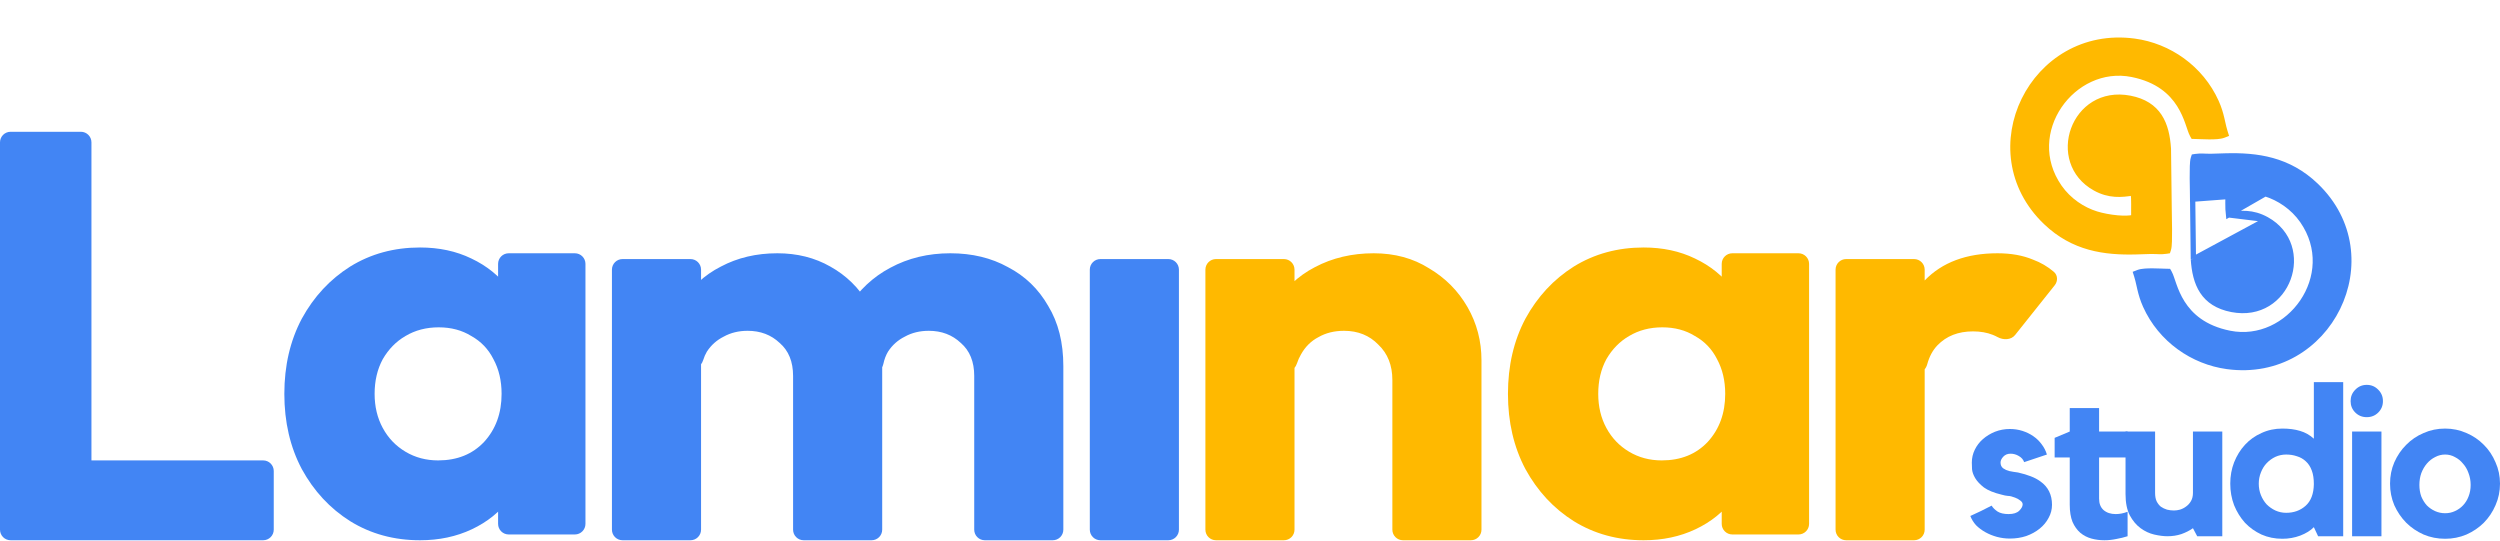
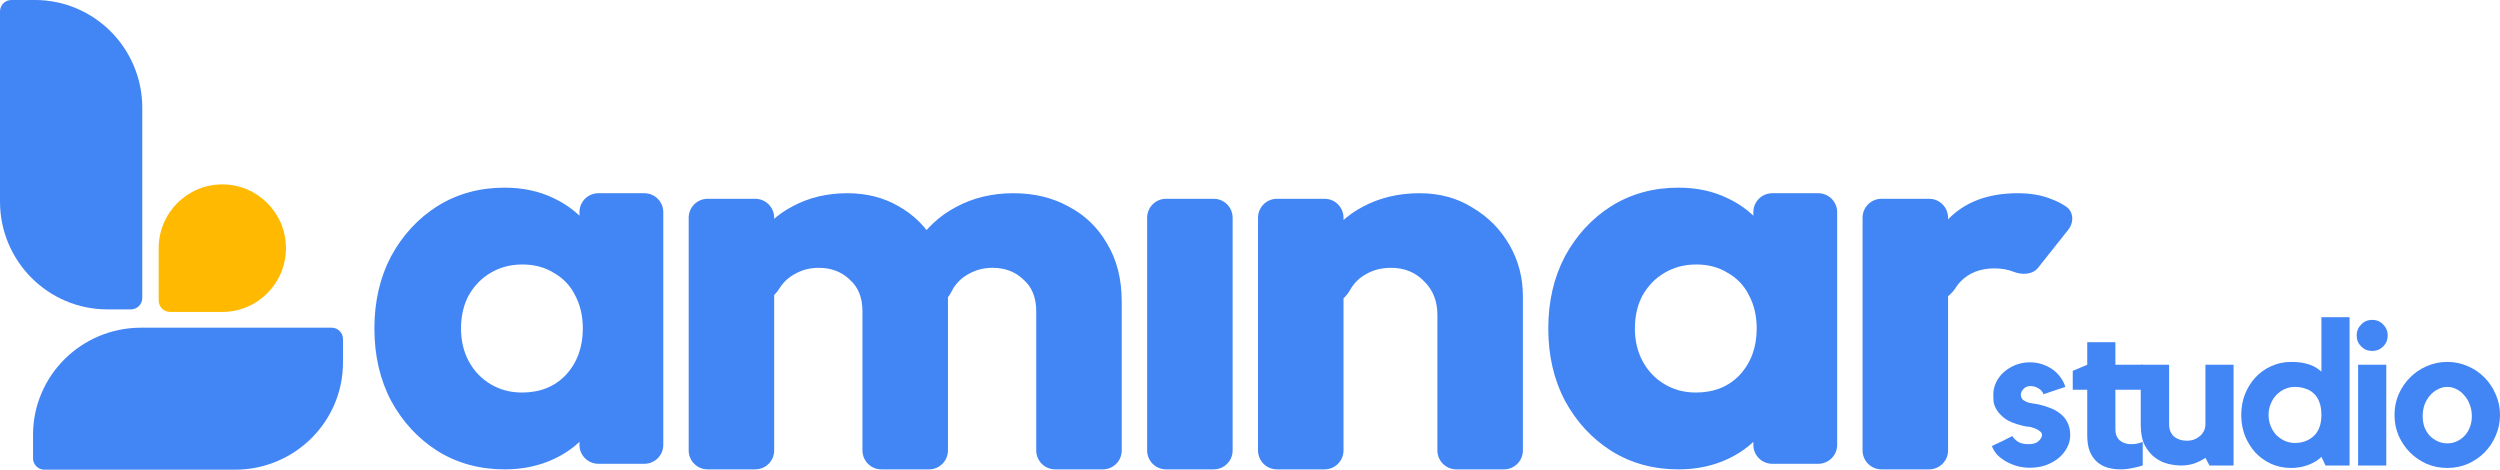
- <svg xmlns="http://www.w3.org/2000/svg" width="472" height="102" viewBox="0 0 472 102" fill="none">
-   <path d="M461.64 80.914C463.059 80.914 464.397 81.193 465.656 81.751C466.914 82.282 468.011 83.026 468.948 83.983C469.885 84.913 470.621 86.016 471.157 87.291C471.719 88.54 472 89.882 472 91.317C472 92.752 471.719 94.107 471.157 95.382C470.621 96.631 469.885 97.734 468.948 98.691C468.011 99.621 466.914 100.365 465.656 100.923C464.397 101.454 463.059 101.72 461.64 101.72C460.195 101.72 458.843 101.454 457.585 100.923C456.326 100.365 455.229 99.621 454.292 98.691C453.355 97.734 452.605 96.631 452.043 95.382C451.508 94.107 451.24 92.752 451.24 91.317C451.24 89.882 451.508 88.54 452.043 87.291C452.605 86.016 453.355 84.913 454.292 83.983C455.229 83.026 456.326 82.282 457.585 81.751C458.843 81.193 460.195 80.914 461.64 80.914ZM461.64 96.897C462.309 96.897 462.925 96.764 463.487 96.499C464.076 96.233 464.585 95.874 465.013 95.422C465.468 94.944 465.816 94.386 466.057 93.748C466.325 93.084 466.459 92.353 466.459 91.556C466.459 90.759 466.325 90.015 466.057 89.324C465.816 88.633 465.468 88.035 465.013 87.531C464.585 86.999 464.076 86.587 463.487 86.295C462.925 85.976 462.309 85.817 461.64 85.817C460.971 85.817 460.342 85.976 459.753 86.295C459.164 86.587 458.642 86.999 458.187 87.531C457.759 88.035 457.411 88.633 457.143 89.324C456.902 90.015 456.781 90.759 456.781 91.556C456.781 92.353 456.902 93.084 457.143 93.748C457.411 94.386 457.759 94.944 458.187 95.422C458.642 95.874 459.164 96.233 459.753 96.499C460.342 96.764 460.971 96.897 461.64 96.897Z" fill="#4285F4" />
-   <path d="M449.617 101.241H444.076V81.472H449.617V101.241ZM446.847 78.761C445.99 78.761 445.267 78.469 444.678 77.885C444.089 77.3 443.795 76.582 443.795 75.732C443.795 74.882 444.089 74.164 444.678 73.58C445.267 72.969 445.99 72.663 446.847 72.663C447.703 72.663 448.426 72.969 449.015 73.58C449.604 74.164 449.898 74.882 449.898 75.732C449.898 76.582 449.604 77.3 449.015 77.885C448.426 78.469 447.703 78.761 446.847 78.761Z" fill="#4285F4" />
-   <path d="M442.396 72.145V101.242H437.658L436.855 99.528C436.239 100.166 435.382 100.697 434.285 101.122C433.214 101.521 432.09 101.72 430.912 101.72C429.493 101.72 428.181 101.454 426.977 100.923C425.772 100.365 424.728 99.621 423.845 98.691C422.988 97.734 422.306 96.632 421.797 95.383C421.315 94.107 421.074 92.752 421.074 91.317C421.074 89.882 421.315 88.54 421.797 87.292C422.306 86.016 422.988 84.913 423.845 83.983C424.728 83.027 425.772 82.283 426.977 81.751C428.181 81.193 429.493 80.914 430.912 80.914C432.17 80.914 433.281 81.06 434.245 81.353C435.235 81.645 436.105 82.137 436.855 82.828V72.145H442.396ZM436.855 91.397C436.855 90.361 436.721 89.497 436.453 88.806C436.186 88.089 435.811 87.517 435.329 87.092C434.847 86.641 434.285 86.322 433.642 86.136C433.027 85.923 432.357 85.817 431.635 85.817C430.912 85.817 430.229 85.963 429.587 86.255C428.971 86.548 428.422 86.946 427.941 87.451C427.485 87.929 427.124 88.514 426.856 89.205C426.589 89.869 426.455 90.573 426.455 91.317C426.455 92.088 426.589 92.805 426.856 93.47C427.124 94.134 427.485 94.719 427.941 95.223C428.422 95.702 428.971 96.087 429.587 96.379C430.229 96.671 430.912 96.818 431.635 96.818C433.08 96.818 434.298 96.379 435.289 95.502C436.306 94.599 436.828 93.23 436.855 91.397Z" fill="#4285F4" />
-   <path d="M414.029 81.473H419.57V101.242H414.832L414.029 99.728C413.386 100.179 412.65 100.551 411.82 100.844C411.017 101.109 410.147 101.242 409.21 101.242C408.487 101.242 407.658 101.136 406.721 100.923C405.81 100.711 404.954 100.312 404.151 99.728C403.348 99.143 402.665 98.333 402.103 97.296C401.567 96.26 401.3 94.918 401.3 93.271V81.473H406.881V93.071C406.881 93.683 406.975 94.201 407.162 94.626C407.376 95.051 407.644 95.396 407.965 95.662C408.313 95.901 408.702 96.087 409.13 96.22C409.558 96.326 410 96.38 410.455 96.38C410.803 96.38 411.178 96.326 411.579 96.22C412.008 96.087 412.396 95.888 412.744 95.622C413.118 95.356 413.426 95.011 413.667 94.586C413.908 94.161 414.029 93.656 414.029 93.071V81.473Z" fill="#4285F4" />
-   <path d="M396.308 94.147C396.308 95.077 396.589 95.794 397.151 96.299C397.74 96.804 398.503 97.057 399.44 97.057C400.19 97.057 400.939 96.91 401.689 96.618V101.242C401.02 101.454 400.31 101.627 399.561 101.76C398.811 101.919 398.062 101.999 397.312 101.999C396.455 101.999 395.639 101.893 394.863 101.68C394.086 101.468 393.39 101.109 392.775 100.604C392.159 100.073 391.664 99.382 391.289 98.531C390.941 97.654 390.767 96.578 390.767 95.303V86.375H387.916V82.668L390.767 81.472V77.048H396.308V81.472H401.689V86.375H396.308V94.147Z" fill="#4285F4" />
-   <path d="M385.211 90.879C386.683 91.915 387.419 93.39 387.419 95.303C387.419 96.18 387.205 97.004 386.777 97.774C386.375 98.545 385.813 99.223 385.09 99.807C384.367 100.392 383.524 100.857 382.56 101.202C381.597 101.521 380.566 101.68 379.469 101.68C378.639 101.68 377.822 101.574 377.019 101.362C376.243 101.149 375.52 100.857 374.851 100.485C374.182 100.113 373.593 99.674 373.084 99.169C372.602 98.638 372.241 98.053 372 97.416C372.616 97.123 373.298 96.805 374.048 96.459C374.797 96.087 375.453 95.755 376.015 95.463C376.256 95.861 376.631 96.233 377.14 96.579C377.648 96.897 378.344 97.057 379.228 97.057C380.138 97.057 380.807 96.844 381.235 96.419C381.664 95.994 381.878 95.596 381.878 95.224C381.878 94.958 381.731 94.719 381.436 94.506C381.142 94.267 380.807 94.081 380.432 93.948C379.897 93.735 379.455 93.629 379.107 93.629C378.759 93.603 378.358 93.523 377.903 93.39C376.457 93.045 375.346 92.593 374.57 92.035C373.82 91.45 373.272 90.866 372.924 90.281C372.576 89.697 372.375 89.138 372.321 88.607C372.294 88.076 372.281 87.65 372.281 87.332C372.281 86.481 372.468 85.671 372.843 84.9C373.218 84.13 373.727 83.465 374.369 82.907C375.038 82.323 375.801 81.858 376.658 81.512C377.541 81.167 378.478 80.994 379.469 80.994C380.298 80.994 381.088 81.114 381.838 81.353C382.587 81.592 383.27 81.924 383.886 82.349C384.501 82.775 385.023 83.279 385.452 83.864C385.907 84.448 386.241 85.1 386.455 85.817L382.159 87.252C381.998 86.774 381.664 86.388 381.155 86.096C380.673 85.804 380.151 85.657 379.589 85.657C379.027 85.657 378.572 85.844 378.224 86.216C377.876 86.588 377.702 86.96 377.702 87.332C377.702 87.783 377.862 88.142 378.184 88.408C378.532 88.647 378.906 88.82 379.308 88.926C379.602 88.979 379.884 89.032 380.151 89.085C380.446 89.112 380.727 89.152 380.994 89.205C381.931 89.418 382.735 89.657 383.404 89.922C384.1 90.188 384.702 90.507 385.211 90.879Z" fill="#4285F4" />
-   <path d="M2 102C0.895 102 0 101.104 0 100V26.878C0 25.773 0.895 24.878 2 24.878H15.265C16.369 24.878 17.265 25.773 17.265 26.878V100C17.265 101.104 16.369 102 15.265 102H2ZM15.306 102C14.201 102 13.306 101.104 13.306 100V88.925C13.306 87.82 14.201 86.925 15.306 86.925H49.684C50.789 86.925 51.684 87.82 51.684 88.925V100C51.684 101.104 50.789 102 49.684 102H15.306Z" fill="#4285F4" />
-   <path d="M79.305 102C74.393 102 69.994 100.798 66.109 98.395C62.297 95.992 59.254 92.715 56.982 88.564C54.782 84.412 53.683 79.679 53.683 74.363C53.683 69.046 54.782 64.313 56.982 60.162C59.254 56.011 62.297 52.734 66.109 50.33C69.994 47.927 74.393 46.726 79.305 46.726C82.897 46.726 86.123 47.417 88.982 48.801C91.914 50.185 94.297 52.115 96.13 54.591C97.962 56.994 98.989 59.761 99.209 62.893V85.833C98.989 88.964 97.962 91.768 96.13 94.244C94.37 96.647 92.024 98.541 89.092 99.924C86.159 101.308 82.897 102 79.305 102ZM82.714 86.925C86.306 86.925 89.202 85.76 91.401 83.429C93.6 81.026 94.7 78.004 94.7 74.363C94.7 71.887 94.187 69.702 93.16 67.808C92.207 65.915 90.815 64.459 88.982 63.439C87.222 62.347 85.17 61.8 82.824 61.8C80.478 61.8 78.388 62.347 76.556 63.439C74.796 64.459 73.367 65.915 72.267 67.808C71.241 69.702 70.727 71.887 70.727 74.363C70.727 76.766 71.241 78.914 72.267 80.808C73.293 82.701 74.723 84.194 76.556 85.286C78.388 86.379 80.441 86.925 82.714 86.925ZM96.04 100.907C94.936 100.907 94.04 100.012 94.04 98.907V86.792C94.04 86.662 94.053 86.533 94.078 86.407L96.494 74.092C96.544 73.838 96.544 73.576 96.494 73.322L94.078 61.008C94.053 60.881 94.04 60.752 94.04 60.623V49.818C94.04 48.713 94.936 47.818 96.04 47.818H108.535C109.64 47.818 110.535 48.713 110.535 49.818V98.907C110.535 100.012 109.64 100.907 108.535 100.907H96.04Z" fill="#4285F4" />
-   <path d="M117.534 102C116.43 102 115.534 101.105 115.534 100V50.911C115.534 49.806 116.43 48.911 117.534 48.911H130.359C131.464 48.911 132.359 49.806 132.359 50.911V100C132.359 101.105 131.464 102 130.359 102H117.534ZM151.734 102C150.629 102 149.734 101.105 149.734 100V70.977C149.734 68.282 148.891 66.207 147.204 64.75C145.592 63.221 143.576 62.456 141.156 62.456C139.47 62.456 137.967 62.82 136.648 63.549C135.328 64.204 134.265 65.151 133.459 66.389C133.175 66.868 132.946 67.391 132.772 67.957C132.349 69.336 130.878 70.329 129.557 69.75L127.069 68.661C126.341 68.342 125.864 67.623 125.901 66.829C126.073 63.164 126.979 59.995 128.62 57.322C130.453 54.263 132.946 51.933 136.098 50.331C139.25 48.656 142.806 47.818 146.765 47.818C150.503 47.818 153.839 48.656 156.772 50.331C159.777 52.006 162.16 54.336 163.919 57.322C165.679 60.308 166.559 63.876 166.559 68.027V100C166.559 101.105 165.663 102 164.559 102H151.734ZM185.933 102C184.829 102 183.933 101.105 183.933 100V70.977C183.933 68.282 183.09 66.207 181.404 64.75C179.791 63.221 177.775 62.456 175.356 62.456C173.67 62.456 172.167 62.82 170.847 63.549C169.528 64.204 168.465 65.151 167.658 66.389C167.254 67.071 166.961 67.843 166.78 68.702C166.53 69.887 165.49 70.832 164.29 70.669L158.671 69.908C157.654 69.771 156.899 68.885 156.992 67.864C157.334 64.115 158.36 60.856 160.071 58.087C162.123 54.81 164.799 52.297 168.098 50.549C171.47 48.729 175.246 47.818 179.425 47.818C183.53 47.818 187.159 48.692 190.311 50.44C193.537 52.115 196.066 54.555 197.899 57.759C199.805 60.891 200.758 64.677 200.758 69.12V100C200.758 101.105 199.863 102 198.758 102H185.933Z" fill="#4285F4" />
-   <path d="M207.756 102C206.651 102 205.756 101.104 205.756 100V50.91C205.756 49.806 206.651 48.91 207.756 48.91H220.581C221.685 48.91 222.581 49.806 222.581 50.91V100C222.581 101.104 221.685 102 220.581 102H207.756Z" fill="#4285F4" />
-   <path d="M264.878 102C263.774 102 262.878 101.105 262.878 100V71.741C262.878 68.974 261.999 66.753 260.239 65.078C258.553 63.33 256.39 62.456 253.751 62.456C251.918 62.456 250.305 62.857 248.913 63.658C247.52 64.386 246.42 65.478 245.614 66.935C245.311 67.455 245.064 68.006 244.875 68.587C244.418 69.993 242.855 70.985 241.526 70.336L239.038 69.122C238.352 68.786 237.909 68.088 237.944 67.325C238.112 63.688 239.018 60.463 240.665 57.65C242.498 54.518 245.027 52.115 248.253 50.44C251.552 48.692 255.254 47.818 259.359 47.818C263.318 47.818 266.8 48.765 269.806 50.658C272.885 52.479 275.304 54.919 277.064 57.977C278.823 61.036 279.703 64.386 279.703 68.027V100C279.703 101.105 278.808 102 277.703 102H264.878ZM229.579 102C228.475 102 227.579 101.105 227.579 100V50.911C227.579 49.806 228.475 48.911 229.579 48.911H242.404C243.509 48.911 244.404 49.806 244.404 50.911V100C244.404 101.105 243.509 102 242.404 102H229.579Z" fill="#FFB900" />
-   <path d="M310.324 102C305.412 102 301.014 100.798 297.128 98.395C293.316 95.992 290.274 92.715 288.001 88.564C285.802 84.412 284.702 79.679 284.702 74.363C284.702 69.046 285.802 64.313 288.001 60.162C290.274 56.011 293.316 52.734 297.128 50.33C301.014 47.927 305.412 46.726 310.324 46.726C313.917 46.726 317.142 47.417 320.001 48.801C322.934 50.185 325.316 52.115 327.149 54.591C328.982 56.994 330.008 59.761 330.228 62.893V85.833C330.008 88.964 328.982 91.768 327.149 94.244C325.39 96.647 323.044 98.541 320.111 99.924C317.179 101.308 313.917 102 310.324 102ZM313.733 86.925C317.325 86.925 320.221 85.76 322.421 83.429C324.62 81.026 325.72 78.004 325.72 74.363C325.72 71.887 325.206 69.702 324.18 67.808C323.227 65.915 321.834 64.459 320.001 63.439C318.242 62.347 316.189 61.8 313.843 61.8C311.497 61.8 309.408 62.347 307.575 63.439C305.816 64.459 304.386 65.915 303.286 67.808C302.26 69.702 301.747 71.887 301.747 74.363C301.747 76.766 302.26 78.914 303.286 80.808C304.313 82.701 305.742 84.194 307.575 85.286C309.408 86.379 311.461 86.925 313.733 86.925ZM327.06 100.907C325.955 100.907 325.06 100.012 325.06 98.907V86.792C325.06 86.662 325.072 86.533 325.097 86.407L327.513 74.092C327.563 73.838 327.563 73.576 327.513 73.322L325.097 61.008C325.072 60.881 325.06 60.752 325.06 60.623V49.818C325.06 48.713 325.955 47.818 327.06 47.818H339.555C340.659 47.818 341.555 48.713 341.555 49.818V98.907C341.555 100.012 340.659 100.907 339.555 100.907H327.06Z" fill="#FFB900" />
-   <path d="M348.554 102C347.449 102 346.554 101.105 346.554 100V50.911C346.554 49.806 347.449 48.911 348.554 48.911H361.379C362.483 48.911 363.379 49.806 363.379 50.911V100C363.379 101.105 362.483 102 361.379 102H348.554ZM363.856 68.79C363.421 70.395 361.466 71.35 360.152 70.33L357.345 68.151C356.732 67.675 356.446 66.887 356.636 66.135C358.055 60.538 360.303 56.144 363.379 52.953C366.678 49.53 371.259 47.818 377.124 47.818C379.69 47.818 381.926 48.219 383.832 49.02C385.284 49.554 386.598 50.324 387.774 51.328C388.522 51.967 388.549 53.082 387.936 53.852L380.453 63.246C379.687 64.208 378.233 64.236 377.154 63.647C376.866 63.489 376.563 63.347 376.245 63.221C375.145 62.784 373.899 62.565 372.506 62.565C369.72 62.565 367.484 63.439 365.798 65.187C364.901 66.118 364.254 67.319 363.856 68.79Z" fill="#FFB900" />
-   <path d="M402.995 7.783C383.732 5.175 372.216 28.529 386.263 41.955C391.441 46.903 397.351 47.707 403.372 47.536C403.831 47.523 404.236 47.509 404.635 47.496C405.113 47.48 405.582 47.464 406.128 47.45C406.474 47.442 406.796 47.456 407.131 47.471C407.256 47.477 407.383 47.483 407.514 47.487C407.982 47.504 408.474 47.505 409 47.419L409.3 47.371L409.395 47.083C409.451 46.913 409.485 46.685 409.509 46.448C409.534 46.2 409.551 45.904 409.564 45.579C409.588 44.927 409.592 44.135 409.586 43.333C409.58 42.452 409.563 41.575 409.549 40.842C409.537 40.22 409.527 39.702 409.527 39.374H409.527L409.527 39.368L409.391 28.102L409.391 28.088L409.39 28.075C409.239 25.764 408.797 23.644 407.693 21.966C406.575 20.265 404.815 19.073 402.152 18.556C391.418 16.47 386.636 30.588 395.569 35.533L395.569 35.533C398.207 36.993 400.548 36.785 402.764 36.41C402.846 37.107 402.863 37.823 402.862 38.568C402.862 38.821 402.859 39.078 402.857 39.339C402.851 39.896 402.846 40.469 402.86 41.046C402.099 41.232 400.992 41.256 399.771 41.149C398.375 41.026 396.913 40.74 395.813 40.403C393.216 39.608 390.583 37.867 388.813 35.328C381.654 25.052 391.348 11.806 402.54 14.047L402.54 14.047C407.401 15.021 409.974 17.424 411.465 19.773C412.215 20.956 412.698 22.136 413.056 23.139C413.167 23.45 413.263 23.733 413.352 23.997C413.41 24.168 413.465 24.331 413.52 24.49C413.653 24.872 413.786 25.226 413.937 25.487L414.078 25.733L414.363 25.738C414.594 25.741 414.89 25.753 415.232 25.766C415.329 25.77 415.43 25.773 415.534 25.777C416.001 25.795 416.526 25.812 417.048 25.816C417.568 25.819 418.094 25.809 418.562 25.77C419.019 25.733 419.463 25.665 419.799 25.534L420.234 25.364L420.094 24.92C419.906 24.325 419.777 23.751 419.638 23.134C419.581 22.878 419.521 22.614 419.455 22.338C419.234 21.411 418.948 20.402 418.421 19.233L418.421 19.233C415.528 12.818 409.477 8.66 402.995 7.783ZM402.995 7.783L402.928 8.273L402.995 7.783Z" fill="#FFB900" stroke="#FFB900" />
-   <path d="M413.972 37.605L413.972 37.605C413.972 37.276 413.962 36.758 413.95 36.136C413.936 35.403 413.919 34.526 413.913 33.645C413.907 32.844 413.911 32.052 413.935 31.4C413.948 31.074 413.965 30.778 413.99 30.53C414.014 30.294 414.048 30.065 414.104 29.896L414.199 29.608L414.499 29.559C415.025 29.474 415.517 29.475 415.985 29.491C416.116 29.496 416.243 29.502 416.368 29.507C416.702 29.522 417.024 29.537 417.37 29.529C417.916 29.515 418.386 29.499 418.864 29.483C419.263 29.469 419.668 29.456 420.127 29.443C426.148 29.271 432.058 30.075 437.236 35.023C451.283 48.45 439.767 71.804 420.504 69.195C414.022 68.318 407.971 64.16 405.078 57.745L405.078 57.745C404.551 56.576 404.265 55.567 404.044 54.641C403.978 54.365 403.918 54.101 403.861 53.844C403.722 53.227 403.593 52.653 403.405 52.058L403.265 51.615L403.7 51.445C404.036 51.314 404.48 51.246 404.937 51.208C405.405 51.17 405.931 51.16 406.451 51.163C406.973 51.166 407.498 51.184 407.965 51.201C408.069 51.205 408.17 51.209 408.267 51.213C408.609 51.226 408.905 51.237 409.136 51.241L409.421 51.245L409.563 51.491C409.713 51.752 409.846 52.107 409.979 52.489C410.034 52.648 410.089 52.811 410.147 52.981C410.236 53.246 410.332 53.528 410.443 53.84C410.801 54.842 411.284 56.022 412.034 57.205C413.525 59.554 416.098 61.958 420.959 62.931L420.959 62.931C432.151 65.173 441.845 51.926 434.686 41.651C432.916 39.112 430.283 37.37 427.687 36.575L413.972 37.605ZM413.972 37.605L413.972 37.611M413.972 37.605L413.972 37.611M413.972 37.611L414.108 48.877L414.108 48.89M413.972 37.611L414.108 48.89M414.108 48.89L414.109 48.903M414.108 48.89L414.109 48.903M414.109 48.903C414.26 51.215 414.702 53.334 415.806 55.013C416.924 56.713 418.684 57.905 421.347 58.423C432.081 60.508 436.864 46.39 427.93 41.445L427.93 41.445M414.109 48.903L427.93 41.445M427.93 41.445C425.292 39.986 422.951 40.193 420.735 40.569M427.93 41.445L420.735 40.569M420.735 40.569C420.653 39.872 420.636 39.156 420.637 38.41C420.637 38.158 420.64 37.9 420.642 37.639C420.648 37.083 420.654 36.509 420.639 35.932C421.4 35.746 422.507 35.722 423.728 35.83C425.124 35.953 426.586 36.238 427.686 36.575L420.735 40.569Z" fill="#4285F4" stroke="#4285F4" />
+ <svg xmlns="http://www.w3.org/2000/svg" width="660" height="124" viewBox="0 0 660 124" fill="none">
+   <path d="M646.103 95.544C648.007 95.544 649.802 95.919 651.49 96.67C653.178 97.385 654.65 98.386 655.907 99.674C657.164 100.925 658.151 102.409 658.869 104.125C659.624 105.805 660.001 107.611 660.001 109.541C660.001 111.472 659.624 113.295 658.869 115.012C658.151 116.692 657.164 118.176 655.907 119.463C654.65 120.714 653.178 121.715 651.49 122.466C649.802 123.181 648.007 123.539 646.103 123.539C644.164 123.539 642.351 123.181 640.663 122.466C638.975 121.715 637.503 120.714 636.246 119.463C634.989 118.176 633.984 116.692 633.23 115.012C632.511 113.295 632.152 111.472 632.152 109.541C632.152 107.611 632.511 105.805 633.23 104.125C633.984 102.409 634.989 100.925 636.246 99.674C637.503 98.386 638.975 97.385 640.663 96.67C642.351 95.919 644.164 95.544 646.103 95.544ZM646.103 117.05C647.001 117.05 647.827 116.871 648.581 116.513C649.371 116.156 650.054 115.673 650.628 115.065C651.239 114.422 651.705 113.671 652.029 112.813C652.388 111.919 652.567 110.936 652.567 109.863C652.567 108.791 652.388 107.789 652.029 106.86C651.705 105.93 651.239 105.126 650.628 104.447C650.054 103.731 649.371 103.177 648.581 102.784C647.827 102.355 647.001 102.14 646.103 102.14C645.206 102.14 644.362 102.355 643.572 102.784C642.782 103.177 642.081 103.731 641.471 104.447C640.896 105.126 640.43 105.93 640.071 106.86C639.747 107.789 639.586 108.791 639.586 109.863C639.586 110.936 639.747 111.919 640.071 112.813C640.43 113.671 640.896 114.422 641.471 115.065C642.081 115.673 642.782 116.156 643.572 116.513C644.362 116.871 645.206 117.05 646.103 117.05Z" fill="#4285F4" />
+   <path d="M629.975 122.896H622.541V96.296H629.975V122.896ZM626.258 92.649C625.109 92.649 624.139 92.255 623.349 91.469C622.559 90.682 622.164 89.717 622.164 88.573C622.164 87.429 622.559 86.463 623.349 85.677C624.139 84.855 625.109 84.443 626.258 84.443C627.407 84.443 628.377 84.855 629.167 85.677C629.957 86.463 630.352 87.429 630.352 88.573C630.352 89.717 629.957 90.682 629.167 91.469C628.377 92.255 627.407 92.649 626.258 92.649Z" fill="#4285F4" />
+   <path d="M620.288 83.746V122.896H613.932L612.855 120.59C612.029 121.448 610.879 122.163 609.407 122.735C607.971 123.271 606.463 123.54 604.882 123.54C602.979 123.54 601.22 123.182 599.604 122.467C597.988 121.716 596.587 120.715 595.402 119.464C594.253 118.177 593.337 116.693 592.655 115.012C592.009 113.296 591.686 111.473 591.686 109.542C591.686 107.611 592.009 105.806 592.655 104.125C593.337 102.409 594.253 100.926 595.402 99.674C596.587 98.387 597.988 97.386 599.604 96.671C601.22 95.92 602.979 95.545 604.882 95.545C606.57 95.545 608.061 95.741 609.353 96.135C610.682 96.528 611.849 97.189 612.855 98.119V83.746H620.288ZM612.855 109.649C612.855 108.255 612.675 107.093 612.316 106.163C611.957 105.198 611.454 104.429 610.808 103.857C610.161 103.25 609.407 102.82 608.545 102.57C607.719 102.284 606.822 102.141 605.852 102.141C604.882 102.141 603.967 102.338 603.105 102.731C602.279 103.124 601.543 103.661 600.896 104.34C600.286 104.984 599.801 105.77 599.442 106.7C599.083 107.594 598.903 108.541 598.903 109.542C598.903 110.579 599.083 111.544 599.442 112.438C599.801 113.332 600.286 114.119 600.896 114.798C601.543 115.441 602.279 115.96 603.105 116.353C603.967 116.746 604.882 116.943 605.852 116.943C607.791 116.943 609.425 116.353 610.754 115.173C612.118 113.958 612.819 112.116 612.855 109.649Z" fill="#4285F4" />
+   <path d="M582.231 96.296H589.665V122.896H583.309L582.231 120.858C581.37 121.466 580.382 121.967 579.269 122.36C578.192 122.718 577.025 122.896 575.768 122.896C574.798 122.896 573.685 122.753 572.428 122.467C571.207 122.181 570.058 121.645 568.981 120.858C567.903 120.072 566.988 118.981 566.234 117.587C565.515 116.193 565.156 114.387 565.156 112.17V96.296H572.644V111.902C572.644 112.725 572.769 113.422 573.021 113.994C573.308 114.566 573.667 115.031 574.098 115.388C574.565 115.71 575.085 115.96 575.66 116.139C576.235 116.282 576.827 116.353 577.437 116.353C577.904 116.353 578.407 116.282 578.946 116.139C579.52 115.96 580.041 115.692 580.508 115.335C581.011 114.977 581.424 114.512 581.747 113.94C582.07 113.368 582.231 112.689 582.231 111.902V96.296Z" fill="#4285F4" />
+   <path d="M558.463 113.349C558.463 114.6 558.84 115.566 559.594 116.245C560.384 116.924 561.408 117.264 562.664 117.264C563.67 117.264 564.675 117.067 565.681 116.674V122.895C564.783 123.181 563.831 123.414 562.826 123.592C561.82 123.807 560.815 123.914 559.81 123.914C558.66 123.914 557.565 123.771 556.524 123.485C555.482 123.199 554.549 122.716 553.723 122.037C552.897 121.322 552.232 120.392 551.73 119.248C551.263 118.068 551.03 116.62 551.03 114.904V102.891H547.205V97.904L551.03 96.295V90.342H558.463V96.295H565.681V102.891H558.463V113.349Z" fill="#4285F4" />
+   <path d="M543.575 108.952C545.55 110.346 546.538 112.33 546.538 114.905C546.538 116.084 546.25 117.193 545.676 118.23C545.137 119.266 544.383 120.178 543.414 120.965C542.444 121.751 541.313 122.377 540.02 122.842C538.727 123.271 537.345 123.485 535.872 123.485C534.759 123.485 533.664 123.342 532.587 123.056C531.545 122.77 530.576 122.377 529.678 121.876C528.78 121.376 527.99 120.786 527.308 120.107C526.661 119.392 526.177 118.605 525.854 117.747C526.679 117.354 527.595 116.925 528.601 116.46C529.606 115.959 530.486 115.512 531.24 115.119C531.563 115.655 532.066 116.156 532.748 116.621C533.431 117.05 534.364 117.264 535.549 117.264C536.77 117.264 537.668 116.978 538.242 116.406C538.817 115.834 539.104 115.298 539.104 114.797C539.104 114.44 538.907 114.118 538.512 113.832C538.117 113.51 537.668 113.26 537.165 113.081C536.447 112.795 535.854 112.652 535.388 112.652C534.921 112.616 534.382 112.509 533.772 112.33C531.833 111.865 530.342 111.258 529.301 110.507C528.295 109.72 527.559 108.934 527.092 108.147C526.626 107.361 526.356 106.61 526.284 105.895C526.249 105.18 526.231 104.608 526.231 104.179C526.231 103.034 526.482 101.944 526.985 100.907C527.487 99.87 528.17 98.976 529.032 98.226C529.929 97.439 530.953 96.813 532.102 96.349C533.287 95.884 534.544 95.651 535.872 95.651C536.986 95.651 538.045 95.812 539.05 96.134C540.056 96.456 540.972 96.903 541.798 97.475C542.624 98.047 543.324 98.726 543.898 99.513C544.509 100.299 544.958 101.175 545.245 102.141L539.481 104.071C539.266 103.428 538.817 102.909 538.135 102.516C537.488 102.123 536.788 101.926 536.034 101.926C535.28 101.926 534.669 102.176 534.203 102.677C533.736 103.177 533.502 103.678 533.502 104.179C533.502 104.786 533.718 105.269 534.149 105.627C534.616 105.948 535.118 106.181 535.657 106.324C536.052 106.395 536.429 106.467 536.788 106.538C537.183 106.574 537.56 106.628 537.919 106.699C539.176 106.985 540.253 107.307 541.151 107.664C542.085 108.022 542.893 108.451 543.575 108.952Z" fill="#4285F4" />
+   <path d="M133.213 123.914C126.624 123.914 120.723 122.297 115.511 119.063C110.397 115.83 106.316 111.42 103.267 105.835C100.317 100.25 98.842 93.88 98.842 86.727C98.842 79.574 100.317 73.205 103.267 67.62C106.316 62.035 110.397 57.625 115.511 54.391C120.723 51.158 126.624 49.541 133.213 49.541C138.032 49.541 142.359 50.472 146.194 52.334C150.128 54.195 153.324 56.792 155.783 60.124C158.242 63.357 159.618 67.081 159.913 71.294V102.16C159.618 106.374 158.242 110.146 155.783 113.478C153.423 116.712 150.276 119.259 146.342 121.121C142.408 122.983 138.032 123.914 133.213 123.914ZM137.786 103.63C142.605 103.63 146.489 102.062 149.44 98.927C152.39 95.693 153.865 91.627 153.865 86.727C153.865 83.396 153.177 80.456 151.8 77.909C150.522 75.361 148.653 73.401 146.194 72.029C143.834 70.559 141.08 69.825 137.933 69.825C134.786 69.825 131.984 70.559 129.525 72.029C127.165 73.401 125.247 75.361 123.772 77.909C122.395 80.456 121.707 83.396 121.707 86.727C121.707 89.961 122.395 92.852 123.772 95.399C125.149 97.947 127.066 99.956 129.525 101.426C131.984 102.895 134.737 103.63 137.786 103.63ZM157.98 122.444C155.219 122.444 152.98 120.205 152.98 117.444V103.674C152.98 103.352 153.011 103.03 153.073 102.714L156.185 86.805C156.309 86.171 156.309 85.519 156.185 84.886L153.073 68.977C153.011 68.661 152.98 68.339 152.98 68.017V56.011C152.98 53.249 155.219 51.011 157.98 51.011H170.107C172.869 51.011 175.107 53.249 175.107 56.011V117.444C175.107 120.205 172.869 122.444 170.107 122.444H157.98Z" fill="#4285F4" />
+   <path d="M186.812 123.914C184.051 123.914 181.812 121.675 181.812 118.914V57.481C181.812 54.719 184.051 52.481 186.813 52.481H199.382C202.144 52.481 204.382 54.719 204.382 57.481V118.914C204.382 121.675 202.144 123.914 199.382 123.914H186.812ZM232.69 123.914C229.928 123.914 227.69 121.675 227.69 118.914V82.171C227.69 78.545 226.559 75.753 224.297 73.793C222.133 71.735 219.429 70.706 216.184 70.706C213.922 70.706 211.906 71.196 210.136 72.176C208.365 73.058 206.939 74.332 205.858 75.998V75.998C204.318 78.605 201.273 80.806 198.501 79.588L198.281 79.492C196.7 78.798 195.653 77.231 195.787 75.51C196.135 71.033 197.328 67.129 199.367 63.798C201.825 59.683 205.169 56.547 209.398 54.391C213.627 52.138 218.396 51.011 223.707 51.011C228.723 51.011 233.197 52.138 237.131 54.391C241.163 56.645 244.359 59.781 246.719 63.798C249.08 67.816 250.26 72.617 250.26 78.202V118.914C250.26 121.675 248.021 123.914 245.26 123.914H232.69ZM278.567 123.914C275.806 123.914 273.567 121.675 273.567 118.914V82.171C273.567 78.545 272.436 75.753 270.174 73.793C268.011 71.735 265.306 70.706 262.061 70.706C259.799 70.706 257.783 71.196 256.013 72.176C254.243 73.058 252.817 74.332 251.735 75.998C251.617 76.197 251.507 76.401 251.403 76.612C250.066 79.329 247.588 81.808 244.587 81.4L241.749 81.014C239.209 80.669 237.299 78.451 237.671 75.915C238.286 71.731 239.581 68.035 241.556 64.827C244.31 60.418 247.9 57.037 252.325 54.685C256.849 52.236 261.914 51.011 267.519 51.011C273.026 51.011 277.894 52.187 282.123 54.538C286.45 56.792 289.843 60.075 292.302 64.386C294.859 68.6 296.137 73.695 296.137 79.672V118.914C296.137 121.675 293.899 123.914 291.137 123.914H278.567Z" fill="#4285F4" />
+   <path d="M307.844 123.914C305.082 123.914 302.844 121.675 302.844 118.914V57.48C302.844 54.719 305.082 52.48 307.844 52.48H320.414C323.175 52.48 325.414 54.719 325.414 57.48V118.914C325.414 121.675 323.175 123.914 320.414 123.914H307.844Z" fill="#4285F4" />
+   <path d="M384.472 123.914C381.71 123.914 379.472 121.675 379.472 118.914V83.2C379.472 79.476 378.292 76.488 375.931 74.234C373.669 71.882 370.768 70.706 367.228 70.706C364.769 70.706 362.606 71.245 360.737 72.323C358.869 73.303 357.394 74.773 356.312 76.733V76.733C354.748 79.424 351.426 81.602 348.63 80.232L348.423 80.131C346.931 79.4 345.961 77.882 346.086 76.225C346.425 71.752 347.621 67.756 349.674 64.239C352.132 60.026 355.525 56.792 359.852 54.538C364.278 52.187 369.244 51.011 374.751 51.011C380.062 51.011 384.733 52.285 388.765 54.832C392.896 57.282 396.141 60.565 398.501 64.68C400.862 68.796 402.042 73.303 402.042 78.202V118.914C402.042 121.675 399.803 123.914 397.042 123.914H384.472ZM337.119 123.914C334.358 123.914 332.119 121.675 332.119 118.914V57.481C332.119 54.719 334.358 52.481 337.119 52.481H349.689C352.45 52.481 354.689 54.719 354.689 57.481V118.914C354.689 121.675 352.45 123.914 349.689 123.914H337.119Z" fill="#4285F4" />
+   <path d="M443.117 123.914C436.528 123.914 430.628 122.297 425.415 119.063C420.301 115.83 416.22 111.42 413.172 105.835C410.221 100.25 408.746 93.88 408.746 86.727C408.746 79.574 410.221 73.205 413.172 67.62C416.22 62.035 420.301 57.625 425.415 54.391C430.628 51.158 436.528 49.541 443.117 49.541C447.936 49.541 452.263 50.472 456.099 52.334C460.032 54.195 463.229 56.792 465.687 60.124C468.146 63.357 469.523 67.081 469.818 71.294V102.16C469.523 106.374 468.146 110.146 465.687 113.478C463.327 116.712 460.18 119.259 456.246 121.121C452.312 122.983 447.936 123.914 443.117 123.914ZM447.69 103.63C452.509 103.63 456.394 102.062 459.344 98.927C462.294 95.693 463.769 91.627 463.769 86.727C463.769 83.396 463.081 80.456 461.704 77.909C460.426 75.361 458.557 73.401 456.099 72.029C453.738 70.559 450.985 69.825 447.838 69.825C444.691 69.825 441.888 70.559 439.429 72.029C437.069 73.401 435.151 75.361 433.676 77.909C432.299 80.456 431.611 83.396 431.611 86.727C431.611 89.961 432.299 92.852 433.676 95.399C435.053 97.947 436.971 99.956 439.429 101.426C441.888 102.895 444.642 103.63 447.69 103.63ZM467.884 122.444C465.123 122.444 462.884 120.205 462.884 117.444V103.674C462.884 103.352 462.916 103.03 462.977 102.714L466.089 86.805C466.213 86.171 466.213 85.519 466.089 84.886L462.977 68.977C462.916 68.661 462.884 68.339 462.884 68.017V56.011C462.884 53.249 465.123 51.011 467.884 51.011H480.012C482.773 51.011 485.012 53.249 485.012 56.011V117.444C485.012 120.205 482.773 122.444 480.012 122.444H467.884Z" fill="#4285F4" />
+   <path d="M496.717 123.914C493.955 123.914 491.717 121.675 491.717 118.914V57.481C491.717 54.719 493.955 52.481 496.717 52.481H509.287C512.048 52.481 514.287 54.719 514.287 57.481V118.914C514.287 121.675 512.048 123.914 509.287 123.914H496.717ZM516.351 75.894C514.365 79.035 510.012 81.342 507.079 79.059V79.059C505.716 77.998 505.072 76.24 505.527 74.572C507.441 67.556 510.361 62.005 514.287 57.919C518.712 53.313 524.859 51.011 532.726 51.011C536.168 51.011 539.168 51.55 541.725 52.627C543.054 53.118 544.297 53.756 545.454 54.541C547.484 55.92 547.536 58.743 546.01 60.665L538.029 70.715C536.563 72.561 533.735 72.608 531.546 71.735V71.735C530.071 71.147 528.399 70.853 526.531 70.853C522.793 70.853 519.794 72.029 517.532 74.381C517.094 74.837 516.701 75.341 516.351 75.894Z" fill="#4285F4" />
+   <path d="M75.486 65.514C75.486 56.215 67.965 48.678 58.689 48.678C49.412 48.678 41.893 56.216 41.893 65.514V79.351C41.893 81.008 43.236 82.351 44.893 82.351H58.689C67.965 82.351 75.486 74.812 75.486 65.514Z" fill="#FFB900" />
+   <path d="M28.35 81.676H34.561C36.218 81.676 37.561 80.333 37.561 78.676V28.471C37.561 12.747 24.869 0 9.211 0H3C1.343 0 0 1.343 0 3V53.206C0 68.929 12.694 81.676 28.35 81.676Z" fill="#4285F4" />
+   <path d="M8.72 114.806V121C8.72 122.656 10.063 124 11.72 124H62.025C77.778 124 90.549 111.331 90.549 95.702V89.509C90.549 87.852 89.206 86.509 87.549 86.509H37.244C21.49 86.509 8.72 99.179 8.72 114.806Z" fill="#4285F4" />
</svg>
